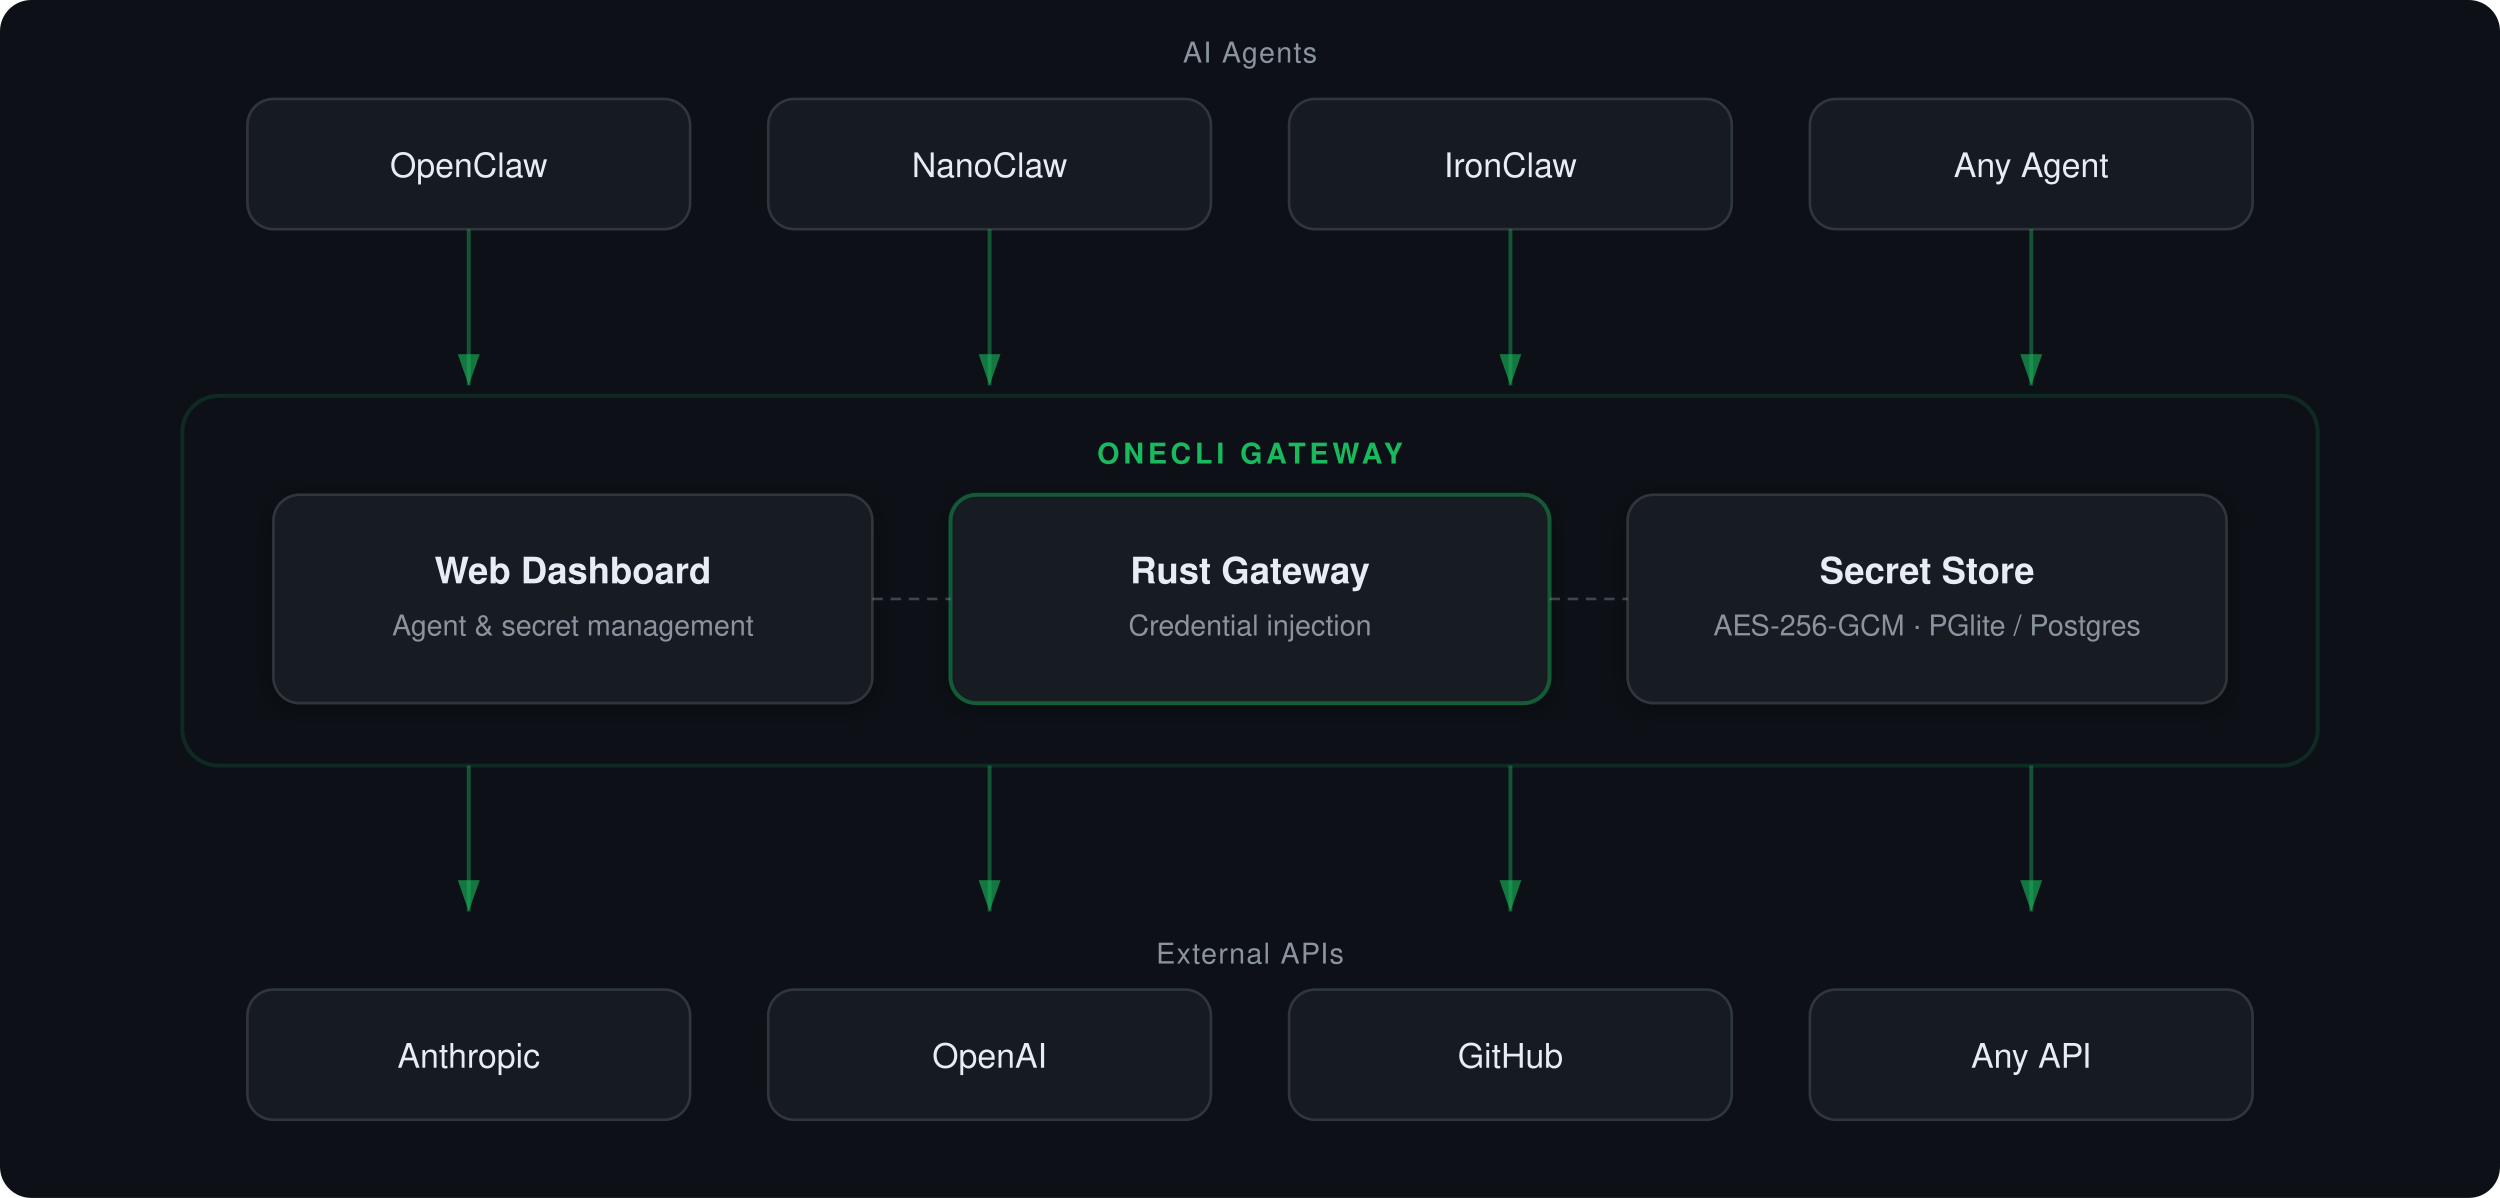
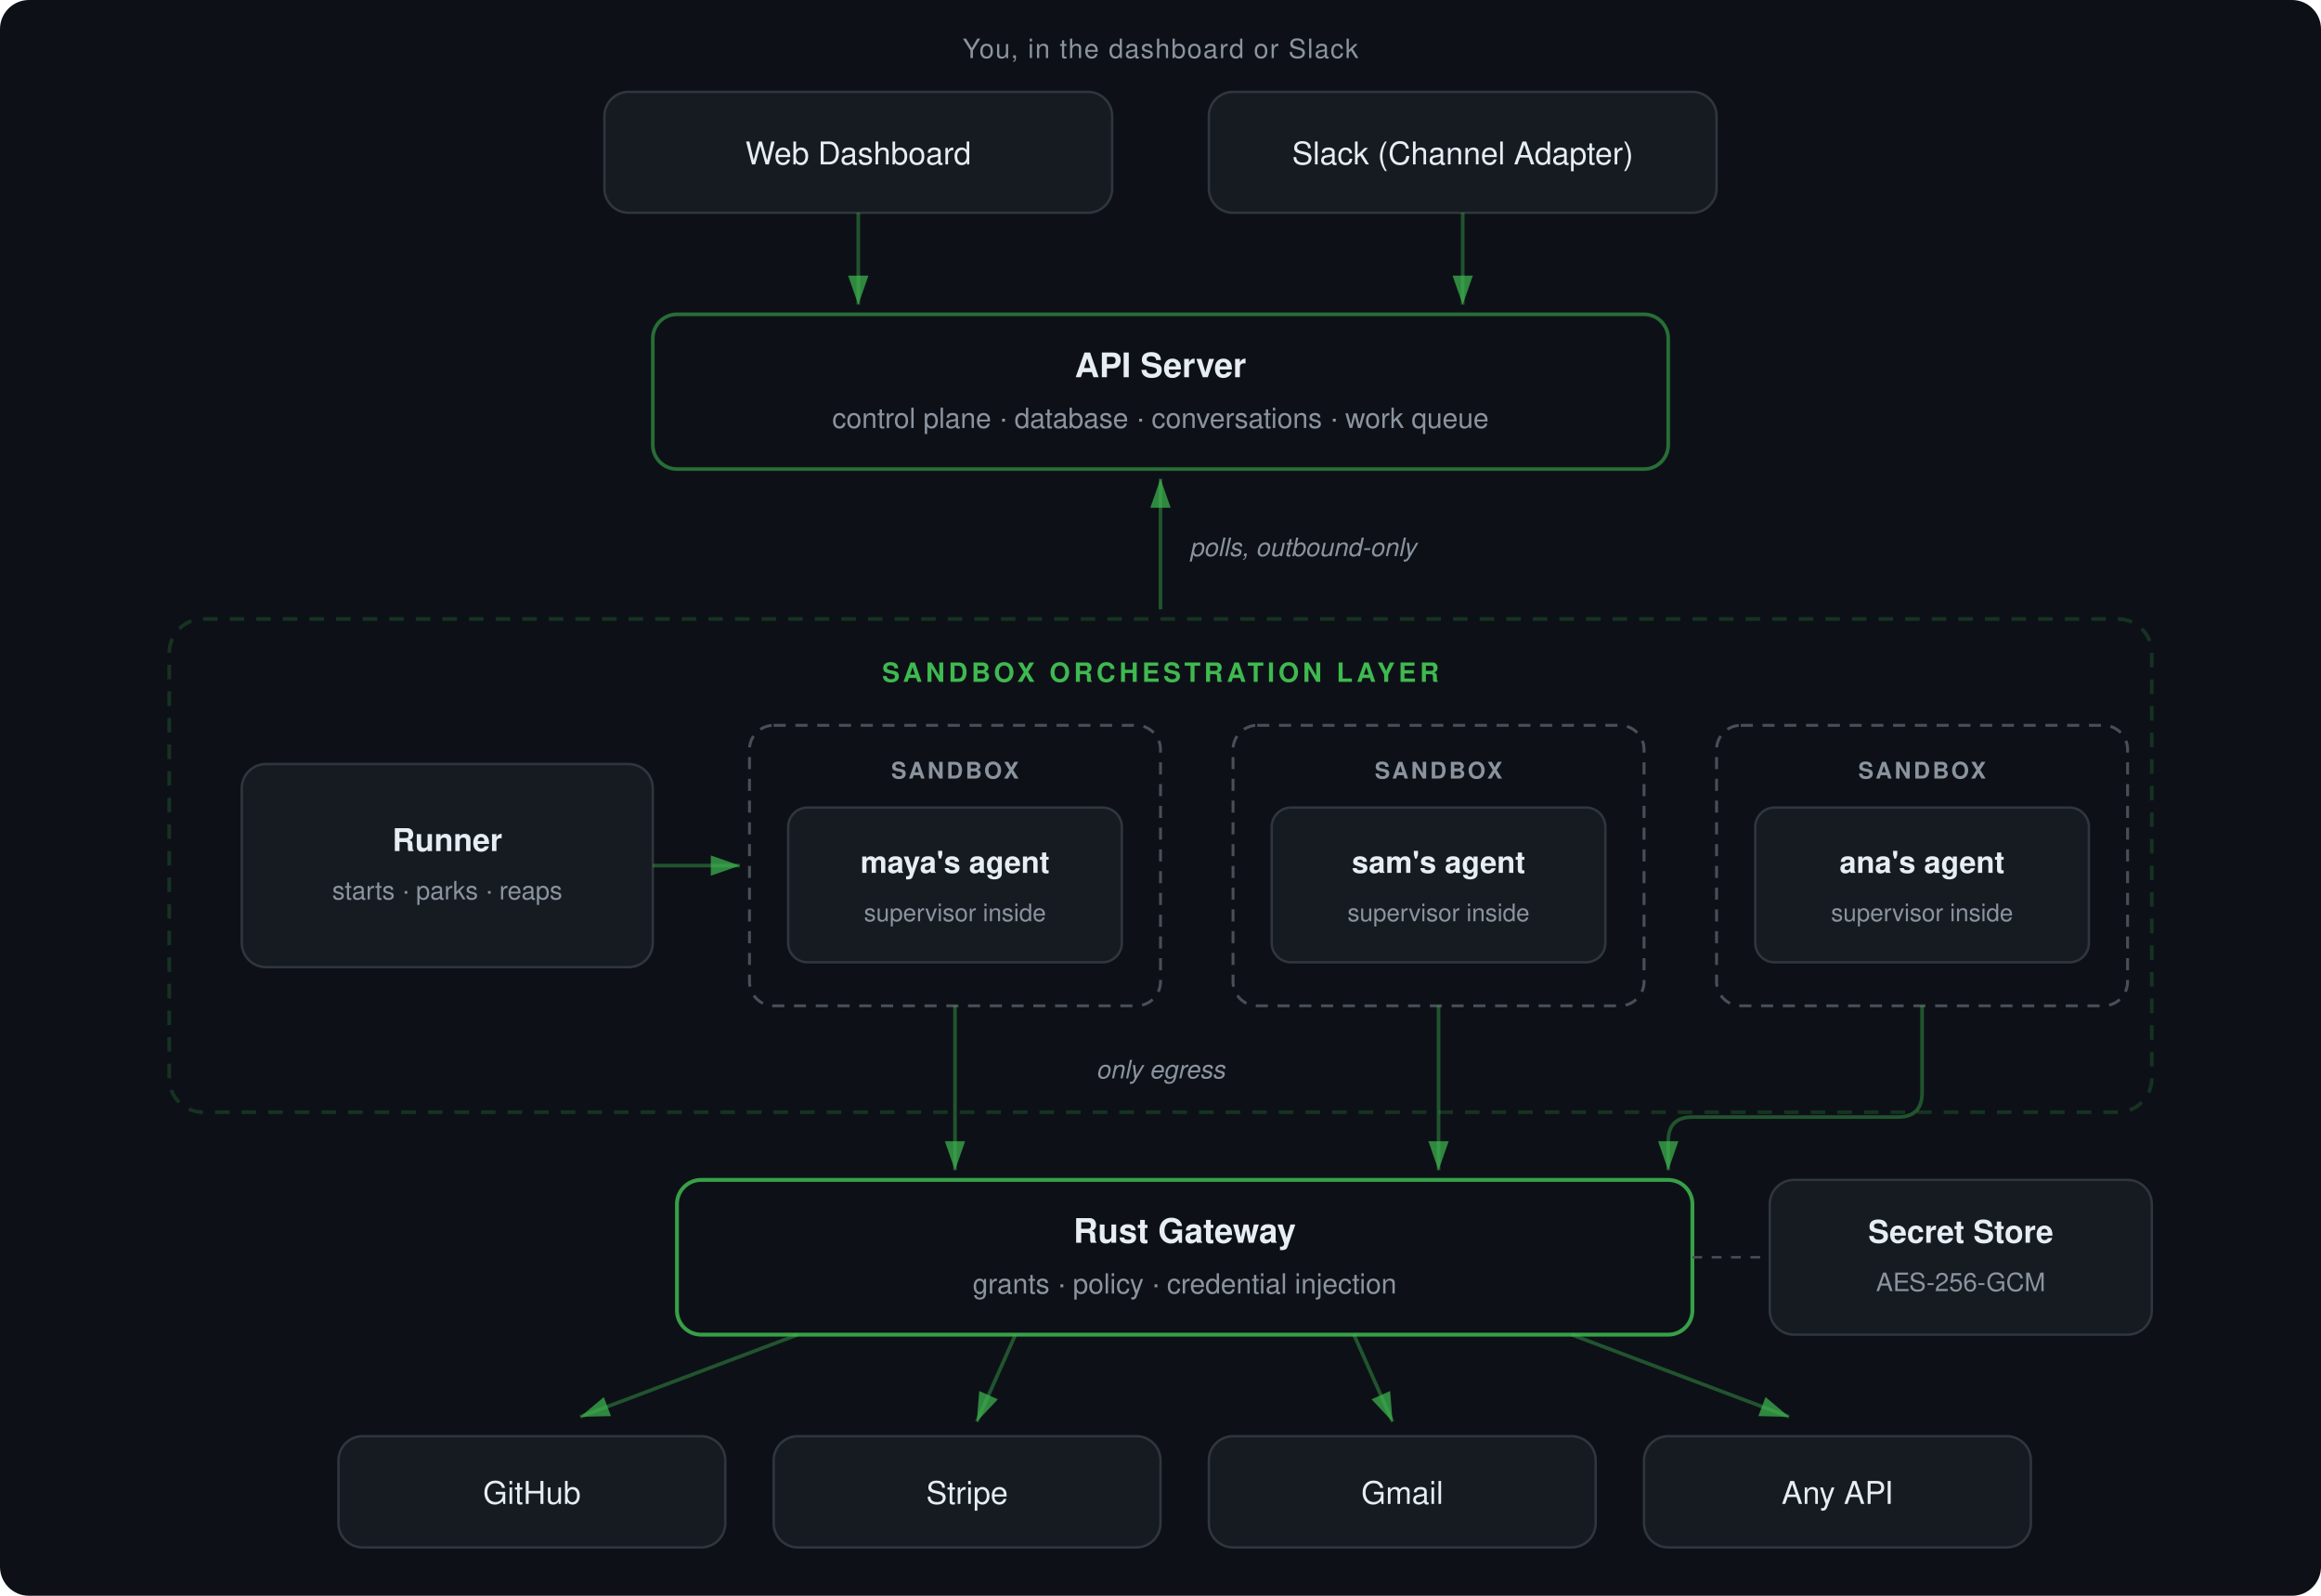
- <svg xmlns="http://www.w3.org/2000/svg" viewBox="0 0 960 460" fill="none">
+ <svg xmlns="http://www.w3.org/2000/svg" viewBox="0 0 960 660" fill="none">
  <style>
    text { font-family: -apple-system, BlinkMacSystemFont, 'Segoe UI', Helvetica, Arial, sans-serif; }
  </style>
  <defs>
    <marker id="arrowhead" viewBox="0 0 10 7" refX="10" refY="3.5" markerWidth="8" markerHeight="7" orient="auto-start-reverse">
-       <polygon points="0 0, 10 3.5, 0 7" fill="#19BA5D" fill-opacity="0.6" />
+       <polygon points="0 0, 10 3.5, 0 7" fill="#3fb950" fill-opacity="0.7" />
    </marker>
-     <filter id="shadow">
-       <feDropShadow dx="0" dy="2" stdDeviation="4" flood-color="#000" flood-opacity="0.4" />
-     </filter>
  </defs>
-   <rect width="960" height="460" rx="12" fill="#0d1117" />
-   <text x="480" y="24" text-anchor="middle" fill="#8b949e" font-size="11" font-weight="500" letter-spacing="0.5">AI Agents</text>
-   <rect x="95" y="38" width="170" height="50" rx="10" fill="#161b22" stroke="#30363d" stroke-width="1" />
-   <text x="180" y="68" text-anchor="middle" fill="#e6edf3" font-size="13" font-weight="500">OpenClaw</text>
-   <rect x="295" y="38" width="170" height="50" rx="10" fill="#161b22" stroke="#30363d" stroke-width="1" />
-   <text x="380" y="68" text-anchor="middle" fill="#e6edf3" font-size="13" font-weight="500">NanoClaw</text>
-   <rect x="495" y="38" width="170" height="50" rx="10" fill="#161b22" stroke="#30363d" stroke-width="1" />
-   <text x="580" y="68" text-anchor="middle" fill="#e6edf3" font-size="13" font-weight="500">IronClaw</text>
-   <rect x="695" y="38" width="170" height="50" rx="10" fill="#161b22" stroke="#30363d" stroke-width="1" />
-   <text x="780" y="68" text-anchor="middle" fill="#e6edf3" font-size="13" font-weight="500">Any Agent</text>
-   <line x1="180" y1="88" x2="180" y2="148" stroke="#19BA5D" stroke-width="1.5" stroke-opacity="0.4" marker-end="url(#arrowhead)" />
-   <line x1="380" y1="88" x2="380" y2="148" stroke="#19BA5D" stroke-width="1.5" stroke-opacity="0.4" marker-end="url(#arrowhead)" />
-   <line x1="580" y1="88" x2="580" y2="148" stroke="#19BA5D" stroke-width="1.5" stroke-opacity="0.4" marker-end="url(#arrowhead)" />
-   <line x1="780" y1="88" x2="780" y2="148" stroke="#19BA5D" stroke-width="1.5" stroke-opacity="0.4" marker-end="url(#arrowhead)" />
-   <rect x="70" y="152" width="820" height="142" rx="14" fill="none" stroke="#19BA5D" stroke-width="1.5" stroke-opacity="0.15" />
-   <text x="480" y="178" text-anchor="middle" fill="#19BA5D" font-size="11" font-weight="600" letter-spacing="1.5">ONECLI GATEWAY</text>
-   <rect x="105" y="190" width="230" height="80" rx="10" fill="#161b22" stroke="#30363d" stroke-width="1" filter="url(#shadow)" />
-   <text x="220" y="224" text-anchor="middle" fill="#e6edf3" font-size="14" font-weight="600">Web Dashboard</text>
-   <text x="220" y="244" text-anchor="middle" fill="#8b949e" font-size="11">Agent &amp; secret management</text>
-   <rect x="365" y="190" width="230" height="80" rx="10" fill="#161b22" stroke="#19BA5D" stroke-width="1.5" stroke-opacity="0.4" filter="url(#shadow)" />
-   <text x="480" y="224" text-anchor="middle" fill="#e6edf3" font-size="14" font-weight="600">Rust Gateway</text>
-   <text x="480" y="244" text-anchor="middle" fill="#8b949e" font-size="11">Credential injection</text>
-   <rect x="625" y="190" width="230" height="80" rx="10" fill="#161b22" stroke="#30363d" stroke-width="1" filter="url(#shadow)" />
-   <text x="740" y="224" text-anchor="middle" fill="#e6edf3" font-size="14" font-weight="600">Secret Store</text>
-   <text x="740" y="244" text-anchor="middle" fill="#8b949e" font-size="11">AES-256-GCM · PGlite / Postgres</text>
-   <line x1="335" y1="230" x2="365" y2="230" stroke="#8b949e" stroke-width="1" stroke-dasharray="4 3" stroke-opacity="0.4" />
-   <line x1="595" y1="230" x2="625" y2="230" stroke="#8b949e" stroke-width="1" stroke-dasharray="4 3" stroke-opacity="0.4" />
-   <line x1="180" y1="294" x2="180" y2="350" stroke="#19BA5D" stroke-width="1.5" stroke-opacity="0.4" marker-end="url(#arrowhead)" />
-   <line x1="380" y1="294" x2="380" y2="350" stroke="#19BA5D" stroke-width="1.5" stroke-opacity="0.4" marker-end="url(#arrowhead)" />
-   <line x1="580" y1="294" x2="580" y2="350" stroke="#19BA5D" stroke-width="1.5" stroke-opacity="0.4" marker-end="url(#arrowhead)" />
-   <line x1="780" y1="294" x2="780" y2="350" stroke="#19BA5D" stroke-width="1.5" stroke-opacity="0.4" marker-end="url(#arrowhead)" />
-   <text x="480" y="370" text-anchor="middle" fill="#8b949e" font-size="11" font-weight="500" letter-spacing="0.5">External APIs</text>
-   <rect x="95" y="380" width="170" height="50" rx="10" fill="#161b22" stroke="#30363d" stroke-width="1" />
-   <text x="180" y="410" text-anchor="middle" fill="#e6edf3" font-size="13" font-weight="500">Anthropic</text>
-   <rect x="295" y="380" width="170" height="50" rx="10" fill="#161b22" stroke="#30363d" stroke-width="1" />
-   <text x="380" y="410" text-anchor="middle" fill="#e6edf3" font-size="13" font-weight="500">OpenAI</text>
-   <rect x="495" y="380" width="170" height="50" rx="10" fill="#161b22" stroke="#30363d" stroke-width="1" />
-   <text x="580" y="410" text-anchor="middle" fill="#e6edf3" font-size="13" font-weight="500">GitHub</text>
-   <rect x="695" y="380" width="170" height="50" rx="10" fill="#161b22" stroke="#30363d" stroke-width="1" />
-   <text x="780" y="410" text-anchor="middle" fill="#e6edf3" font-size="13" font-weight="500">Any API</text>
+   <rect width="960" height="660" rx="12" fill="#0d1117" />
+   <text x="480" y="24" text-anchor="middle" fill="#8b949e" font-size="11" font-weight="500" letter-spacing="0.5">You, in the dashboard or Slack</text>
+   <rect x="250" y="38" width="210" height="50" rx="10" fill="#161b22" stroke="#30363d" stroke-width="1" />
+   <text x="355" y="68" text-anchor="middle" fill="#e6edf3" font-size="13" font-weight="500">Web Dashboard</text>
+   <rect x="500" y="38" width="210" height="50" rx="10" fill="#161b22" stroke="#30363d" stroke-width="1" />
+   <text x="605" y="68" text-anchor="middle" fill="#e6edf3" font-size="13" font-weight="500">Slack (Channel Adapter)</text>
+   <line x1="355" y1="88" x2="355" y2="126" stroke="#3fb950" stroke-width="1.5" stroke-opacity="0.4" marker-end="url(#arrowhead)" />
+   <line x1="605" y1="88" x2="605" y2="126" stroke="#3fb950" stroke-width="1.5" stroke-opacity="0.4" marker-end="url(#arrowhead)" />
+   <rect x="270" y="130" width="420" height="64" rx="10" fill="#0d1117" stroke="#3fb950" stroke-width="1.5" stroke-opacity="0.55" />
+   <text x="480" y="156" text-anchor="middle" fill="#e6edf3" font-size="14" font-weight="600">API Server</text>
+   <text x="480" y="177" text-anchor="middle" fill="#8b949e" font-size="11.5">control plane · database · conversations · work queue</text>
+   <line x1="480" y1="252" x2="480" y2="198" stroke="#3fb950" stroke-width="1.5" stroke-opacity="0.4" marker-end="url(#arrowhead)" />
+   <text x="492" y="230" fill="#8b949e" font-size="10.5" font-style="italic">polls, outbound-only</text>
+   <rect x="70" y="256" width="820" height="204" rx="14" fill="none" stroke="#3fb950" stroke-width="1.5" stroke-opacity="0.2" stroke-dasharray="6 5" />
+   <text x="480" y="282" text-anchor="middle" fill="#3fb950" font-size="11" font-weight="600" letter-spacing="1.5">SANDBOX ORCHESTRATION LAYER</text>
+   <rect x="100" y="316" width="170" height="84" rx="10" fill="#161b22" stroke="#30363d" stroke-width="1" />
+   <text x="185" y="352" text-anchor="middle" fill="#e6edf3" font-size="13" font-weight="600">Runner</text>
+   <text x="185" y="372" text-anchor="middle" fill="#8b949e" font-size="10.5">starts · parks · reaps</text>
+   <line x1="270" y1="358" x2="306" y2="358" stroke="#3fb950" stroke-width="1.5" stroke-opacity="0.4" marker-end="url(#arrowhead)" />
+   <g>
+     <rect x="310" y="300" width="170" height="116" rx="10" fill="#0d1117" stroke="#484f58" stroke-width="1.2" stroke-dasharray="5 4" />
+     <text x="395" y="322" text-anchor="middle" fill="#8b949e" font-size="9.5" font-weight="600" letter-spacing="1">SANDBOX</text>
+     <rect x="326" y="334" width="138" height="64" rx="8" fill="#161b22" stroke="#30363d" stroke-width="1" />
+     <text x="395" y="361" text-anchor="middle" fill="#e6edf3" font-size="12.5" font-weight="600">maya's agent</text>
+     <text x="395" y="381" text-anchor="middle" fill="#8b949e" font-size="10">supervisor inside</text>
+   </g>
+   <g>
+     <rect x="510" y="300" width="170" height="116" rx="10" fill="#0d1117" stroke="#484f58" stroke-width="1.2" stroke-dasharray="5 4" />
+     <text x="595" y="322" text-anchor="middle" fill="#8b949e" font-size="9.5" font-weight="600" letter-spacing="1">SANDBOX</text>
+     <rect x="526" y="334" width="138" height="64" rx="8" fill="#161b22" stroke="#30363d" stroke-width="1" />
+     <text x="595" y="361" text-anchor="middle" fill="#e6edf3" font-size="12.5" font-weight="600">sam's agent</text>
+     <text x="595" y="381" text-anchor="middle" fill="#8b949e" font-size="10">supervisor inside</text>
+   </g>
+   <g>
+     <rect x="710" y="300" width="170" height="116" rx="10" fill="#0d1117" stroke="#484f58" stroke-width="1.2" stroke-dasharray="5 4" />
+     <text x="795" y="322" text-anchor="middle" fill="#8b949e" font-size="9.5" font-weight="600" letter-spacing="1">SANDBOX</text>
+     <rect x="726" y="334" width="138" height="64" rx="8" fill="#161b22" stroke="#30363d" stroke-width="1" />
+     <text x="795" y="361" text-anchor="middle" fill="#e6edf3" font-size="12.5" font-weight="600">ana's agent</text>
+     <text x="795" y="381" text-anchor="middle" fill="#8b949e" font-size="10">supervisor inside</text>
+   </g>
+   <line x1="395" y1="416" x2="395" y2="484" stroke="#3fb950" stroke-width="1.5" stroke-opacity="0.4" marker-end="url(#arrowhead)" />
+   <line x1="595" y1="416" x2="595" y2="484" stroke="#3fb950" stroke-width="1.5" stroke-opacity="0.4" marker-end="url(#arrowhead)" />
+   <path d="M 795 416 L 795 452 Q 795 462 785 462 L 700 462 Q 690 462 690 472 L 690 484" stroke="#3fb950" stroke-width="1.5" stroke-opacity="0.4" fill="none" marker-end="url(#arrowhead)" />
+   <text x="480" y="446" fill="#8b949e" font-size="10.5" font-style="italic" text-anchor="middle">only egress</text>
+   <rect x="280" y="488" width="420" height="64" rx="10" fill="#0d1117" stroke="#3fb950" stroke-width="1.6" stroke-opacity="0.85" />
+   <text x="490" y="514" text-anchor="middle" fill="#e6edf3" font-size="14" font-weight="600">Rust Gateway</text>
+   <text x="490" y="535" text-anchor="middle" fill="#8b949e" font-size="11.5">grants · policy · credential injection</text>
+   <rect x="732" y="488" width="158" height="64" rx="10" fill="#161b22" stroke="#30363d" stroke-width="1" />
+   <text x="811" y="514" text-anchor="middle" fill="#e6edf3" font-size="13" font-weight="600">Secret Store</text>
+   <text x="811" y="534" text-anchor="middle" fill="#8b949e" font-size="10.5">AES-256-GCM</text>
+   <line x1="700" y1="520" x2="732" y2="520" stroke="#484f58" stroke-width="1" stroke-dasharray="4 4" />
+   <path d="M 330 552 L 240 586" stroke="#3fb950" stroke-width="1.5" stroke-opacity="0.4" fill="none" marker-end="url(#arrowhead)" />
+   <line x1="420" y1="552" x2="404" y2="588" stroke="#3fb950" stroke-width="1.5" stroke-opacity="0.4" marker-end="url(#arrowhead)" />
+   <line x1="560" y1="552" x2="576" y2="588" stroke="#3fb950" stroke-width="1.5" stroke-opacity="0.4" marker-end="url(#arrowhead)" />
+   <path d="M 650 552 L 740 586" stroke="#3fb950" stroke-width="1.5" stroke-opacity="0.4" fill="none" marker-end="url(#arrowhead)" />
+   <text x="480" y="583" text-anchor="middle" fill="#8b949e" font-size="0">External services</text>
+   <rect x="140" y="594" width="160" height="46" rx="10" fill="#161b22" stroke="#30363d" stroke-width="1" />
+   <text x="220" y="622" text-anchor="middle" fill="#e6edf3" font-size="13" font-weight="500">GitHub</text>
+   <rect x="320" y="594" width="160" height="46" rx="10" fill="#161b22" stroke="#30363d" stroke-width="1" />
+   <text x="400" y="622" text-anchor="middle" fill="#e6edf3" font-size="13" font-weight="500">Stripe</text>
+   <rect x="500" y="594" width="160" height="46" rx="10" fill="#161b22" stroke="#30363d" stroke-width="1" />
+   <text x="580" y="622" text-anchor="middle" fill="#e6edf3" font-size="13" font-weight="500">Gmail</text>
+   <rect x="680" y="594" width="160" height="46" rx="10" fill="#161b22" stroke="#30363d" stroke-width="1" />
+   <text x="760" y="622" text-anchor="middle" fill="#e6edf3" font-size="13" font-weight="500">Any API</text>
</svg>
